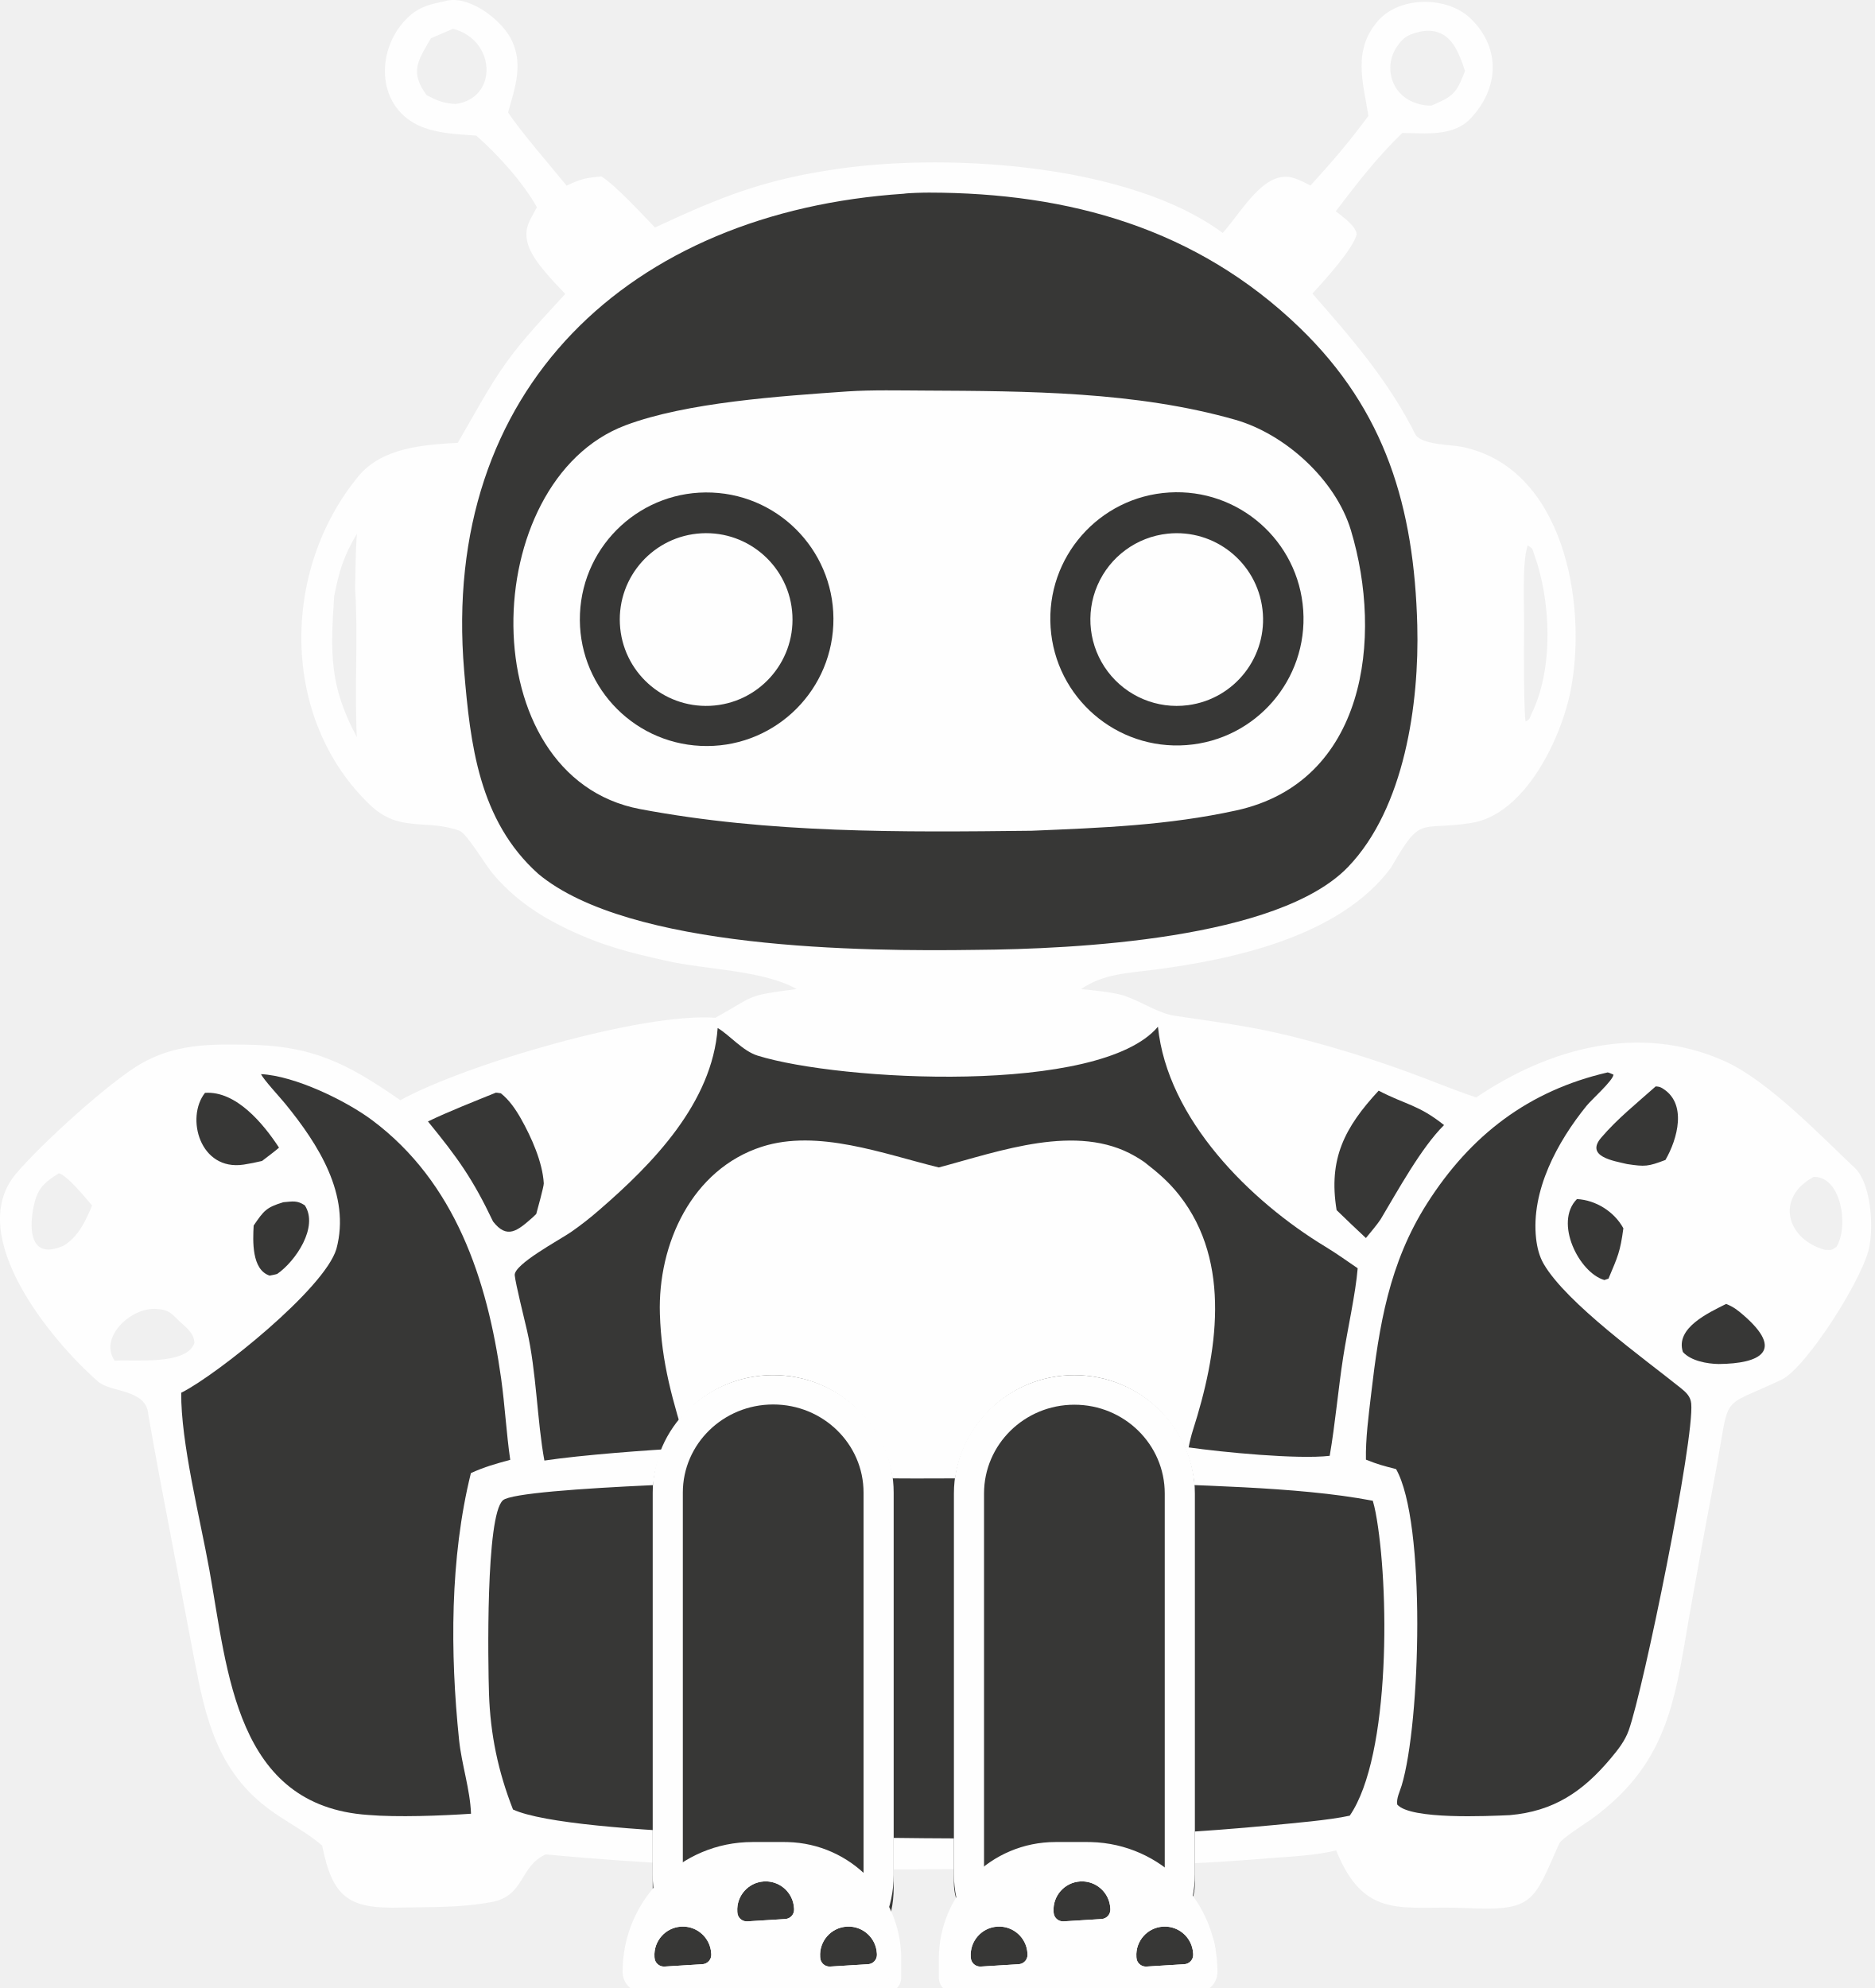
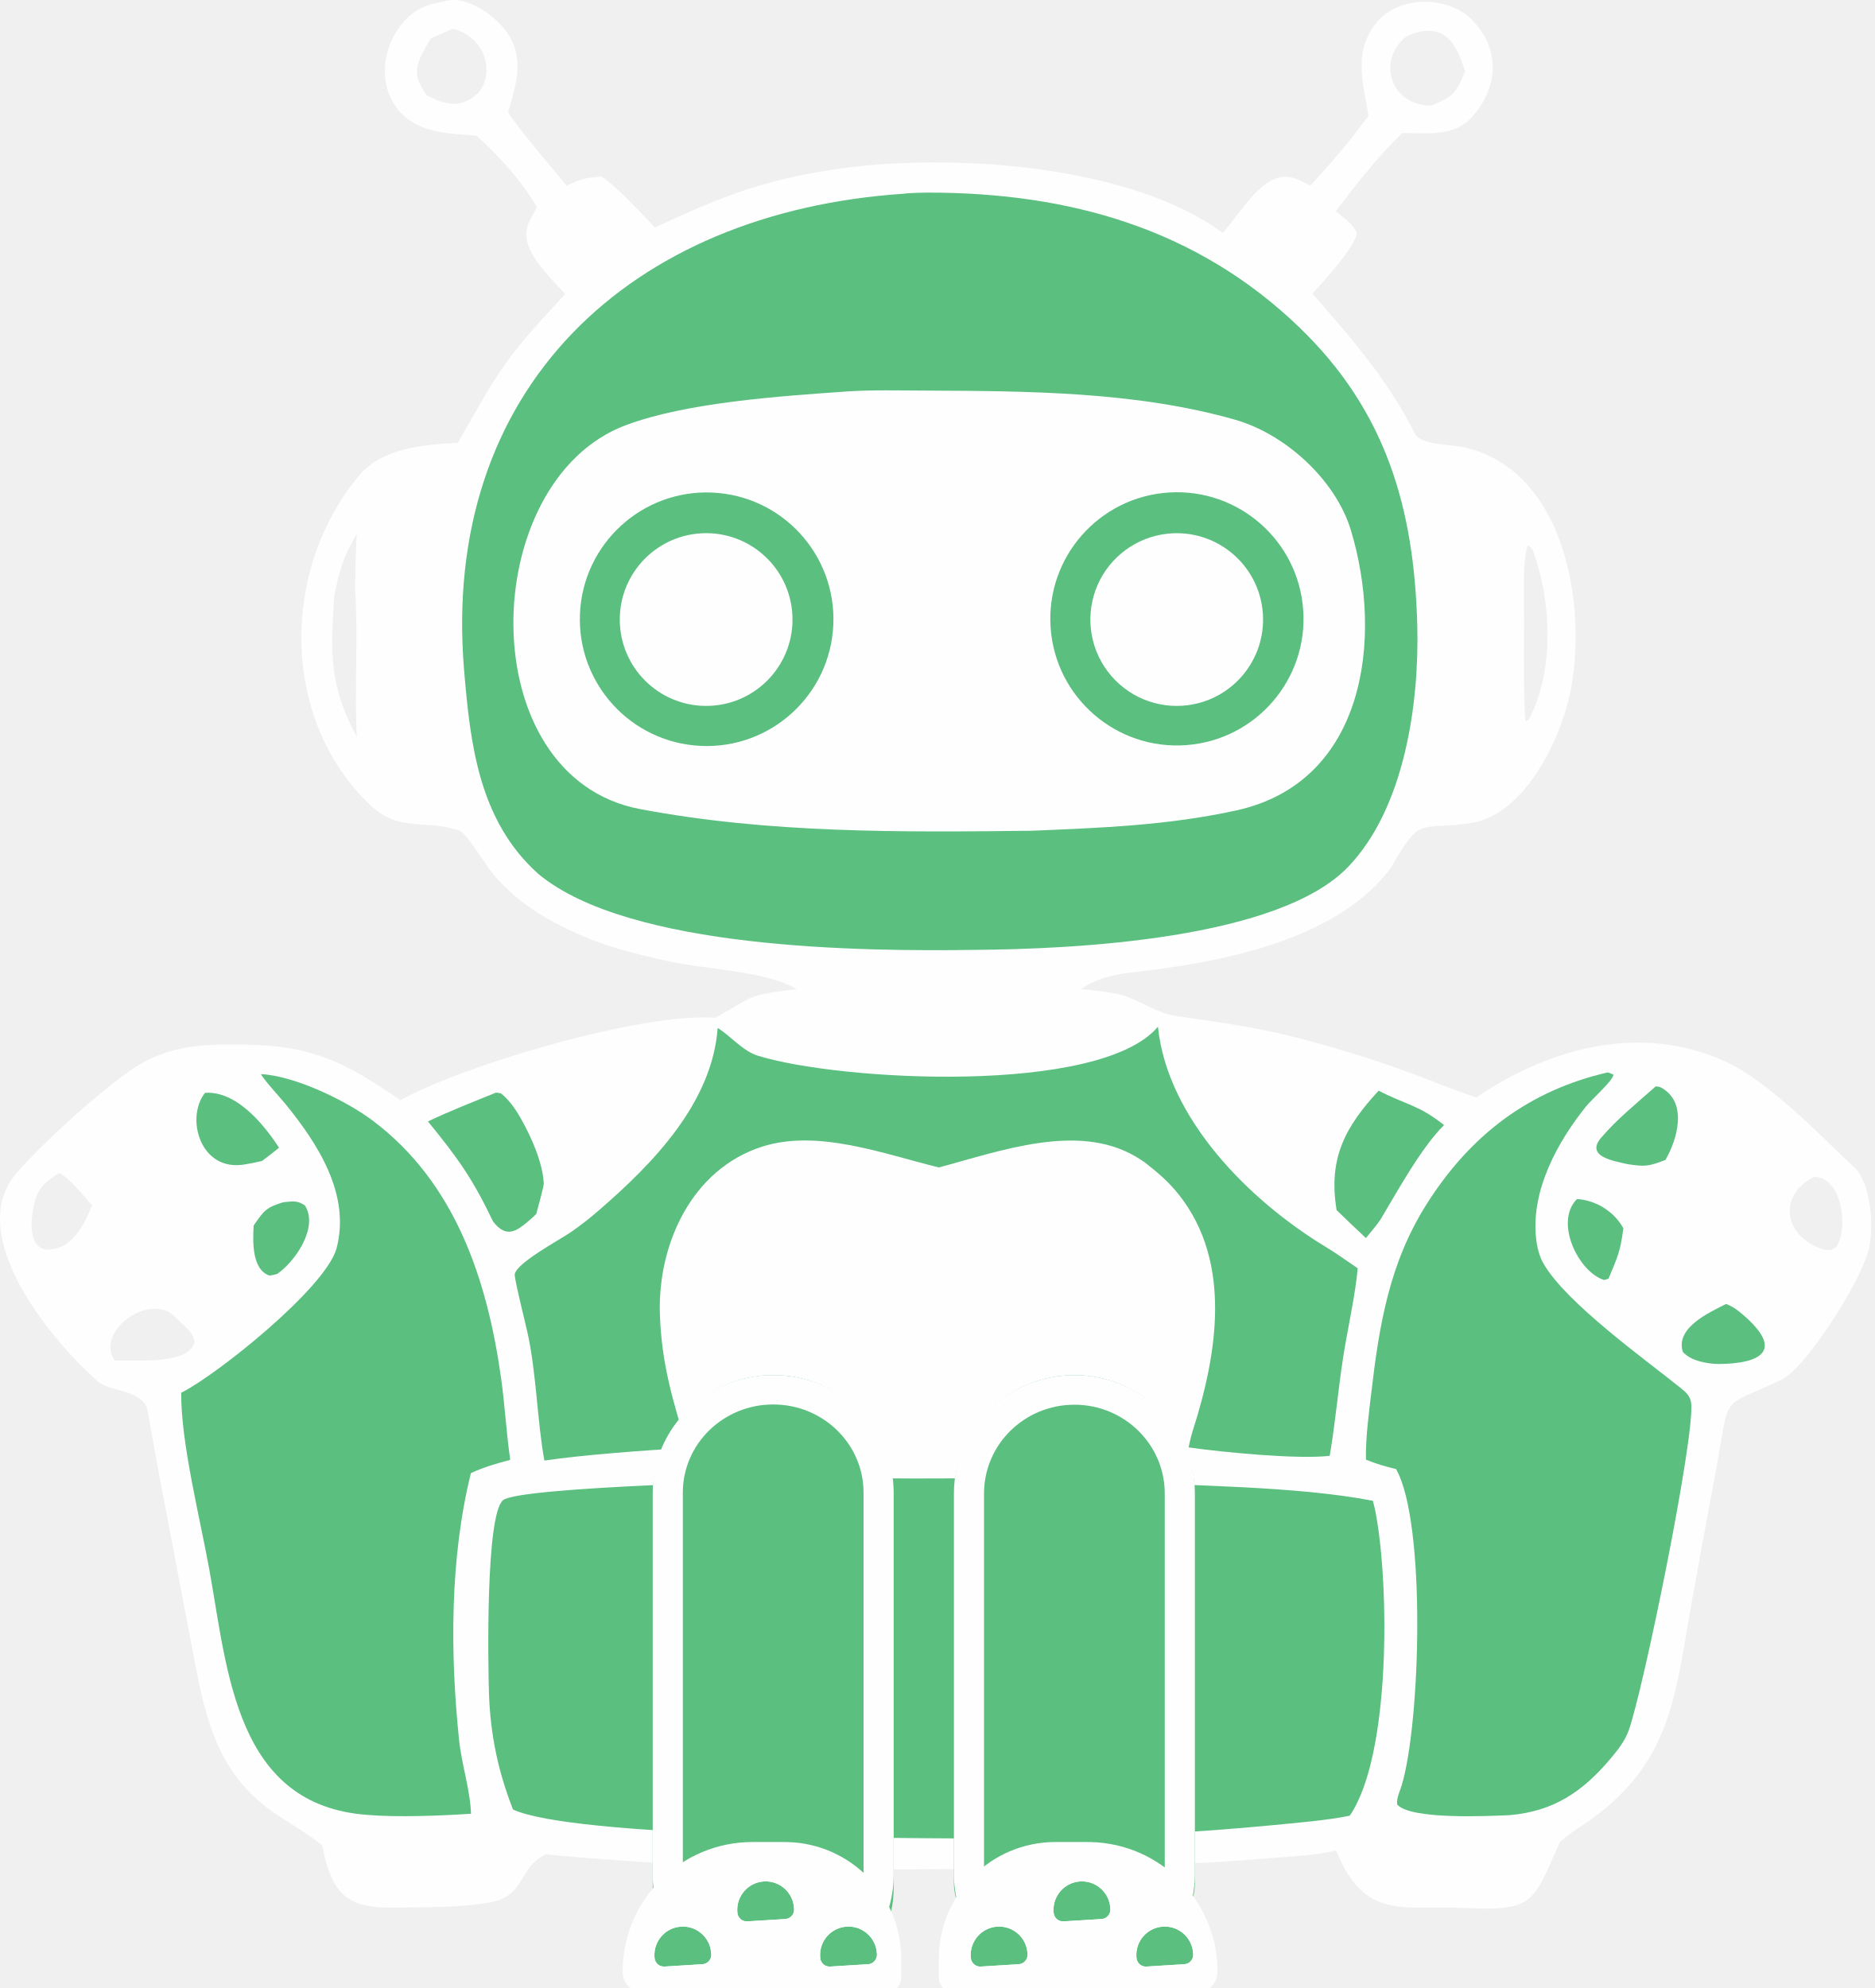
<svg xmlns="http://www.w3.org/2000/svg" width="249" height="264" viewBox="0 0 249 264" fill="none">
  <g clip-path="url(#clip0_3_73)">
    <mask id="mask0_3_73" style="mask-type:luminance" maskUnits="userSpaceOnUse" x="0" y="0" width="249" height="264">
      <path d="M249 0H0V264H249V0Z" fill="white" />
    </mask>
    <g mask="url(#mask0_3_73)">
      <mask id="mask1_3_73" style="mask-type:luminance" maskUnits="userSpaceOnUse" x="0" y="0" width="249" height="264">
        <path d="M249 0H0V264H249V0Z" fill="white" />
      </mask>
      <g mask="url(#mask1_3_73)">
        <path d="M59.078 0.157C62.16 -0.755 66.42 2.493 67.811 5.069C69.584 8.352 68.405 11.634 67.474 14.923C68.997 17.294 73.3 22.259 75.253 24.657C77.139 23.738 77.84 23.624 79.856 23.426C81.752 24.602 85.308 28.477 86.979 30.213C95.965 26.037 101.611 23.774 111.69 22.369C126.463 20.309 150.151 21.881 162.383 30.936C164.397 28.667 166.714 24.696 169.409 23.72C171.225 23.062 172.439 23.852 174.035 24.64C176.927 21.465 179.17 18.856 181.732 15.388C181.005 10.868 179.571 6.555 183.14 2.614C186.16 -0.577 192.347 -0.502 195.42 2.573C199.364 6.521 199.023 11.775 195.3 15.73C193.012 18.161 189.306 17.698 186.227 17.655C182.768 21.023 180.302 24.245 177.39 28.055C178.323 28.796 180.005 29.938 180.175 31.098C179.727 33.06 175.719 37.438 174.291 38.986C179.587 45.025 184.399 50.57 188.018 57.781C188.968 59.087 192.689 59.044 194.136 59.338C207.649 62.089 210.799 80.041 208.622 91.511C207.401 97.943 202.575 108.187 195.338 109.298C188.399 110.363 188.793 108.128 184.734 115.217C177.956 124.376 163.793 127.42 153.104 128.799C149.724 129.235 146.493 129.323 143.556 131.355C145.112 131.497 148.121 131.779 149.491 132.294C151.496 132.98 153.862 134.565 155.959 134.883C161.179 135.674 166.04 136.266 171.196 137.544C176.598 138.884 181.923 140.513 187.15 142.426C190.116 143.493 193.076 144.766 196.049 145.734C205.535 139.32 217.618 135.749 229.114 140.952C234.835 143.542 241.76 150.796 246.325 155.101C248.392 157.053 248.8 162.449 248.31 165.196C247.9 169.1 239.906 181.636 236.63 183.198C228.047 187.288 229.917 184.554 227.746 195.996C226.696 201.548 225.676 207.105 224.686 212.668C222.474 224.921 222.093 233.778 211.325 241.595C210.509 242.143 207.341 244.213 207.086 244.783C203.614 252.528 203.793 253.83 194.626 253.383C186.454 252.985 181.244 255.175 177.446 245.72C174.818 246.408 171.091 246.568 168.292 246.78C162.636 247.26 156.967 247.565 151.292 247.69C124.63 248.47 99.052 248.778 72.467 246.255C68.954 247.848 69.712 251.775 65.272 252.59C61.101 253.358 57.404 253.218 53.275 253.32C46.532 253.488 44.191 252.233 42.784 245.083C39.893 242.613 36.635 241.392 33.573 238.435C27.693 232.756 26.764 225.162 25.265 217.547L21.171 196.028C20.659 193.359 20.192 190.65 19.693 187.846C19.467 184.445 14.731 184.944 13.051 183.487C6.896 178.149 -4.774 164.094 2.102 155.896C5.369 152.002 14.543 143.654 18.763 141.23C20.562 140.208 22.523 139.503 24.561 139.144C27.302 138.648 29.722 138.706 32.442 138.726C41.471 138.791 46.041 141.176 53.165 146.101C61.909 141.305 85.436 134.423 95.001 135.156C100.435 132.178 98.789 132.249 105.798 131.346C101.438 128.845 93.825 128.787 88.58 127.611C83.579 126.491 80.133 125.654 75.363 123.385C71.482 121.538 68.162 119.268 65.401 115.966C64.383 114.749 62.019 110.692 61.005 110.314C56.539 108.704 53.061 110.642 49.131 106.88C37.184 95.44 37.317 75.71 47.593 63.253C50.753 59.423 56.211 59.072 60.798 58.802C62.854 55.288 64.769 51.626 67.128 48.293C69.472 44.979 72.342 42.042 75.069 39.029C73.481 37.358 70.841 34.706 70.151 32.555C69.466 30.419 70.324 29.349 71.307 27.521C69.419 24.174 66.114 20.527 63.249 18.006C60.569 17.822 57.34 17.701 54.988 16.349C49.6 13.252 50.192 5.658 54.56 1.971C55.972 0.78 57.341 0.539 59.078 0.157ZM190.125 14.011C192.619 12.916 193.305 12.625 194.331 9.997C194.408 9.802 194.482 9.607 194.556 9.412C193.593 6.525 192.467 3.615 188.829 4.155C187.152 4.53 186.406 4.817 185.419 6.341C184.681 7.504 184.451 8.918 184.783 10.255C185.095 11.521 185.913 12.604 187.045 13.251C187.828 13.709 189.231 14.106 190.125 14.011ZM57.233 5.079C55.497 8.045 54.377 9.561 56.66 12.632C58.107 13.388 58.844 13.696 60.492 13.809C66.172 13.074 65.9 5.312 60.171 3.824L57.233 5.079ZM15.238 180.698C17.626 180.507 24.768 181.374 25.817 178.351C25.801 176.929 24.519 176.164 23.601 175.233C22.492 174.109 22.148 173.9 20.57 173.813C17.187 173.73 13.129 177.727 15.238 180.698ZM240.867 156.289C235.773 158.982 237.168 164.538 242.365 165.98C243.425 165.974 243.042 166.097 243.88 165.588C245.58 162.848 244.502 156.18 240.867 156.289ZM47.16 78.198C47.211 75.835 47.212 73.203 47.403 70.869C45.634 73.85 45.069 75.739 44.373 79.193C43.88 86.853 43.753 91.099 47.388 97.882C47.065 91.496 47.57 84.209 47.16 78.198ZM8.443 165.421C10.388 164.268 11.378 162.132 12.228 160.086C11.427 159.147 8.874 156.025 7.807 155.807C5.75 157.127 4.94 157.836 4.439 160.373C3.813 163.547 4.15 167.321 8.443 165.421ZM202.882 72.42C202.058 74.858 202.478 81.231 202.402 84.145C202.366 85.519 202.363 95.278 202.62 95.805C203.227 95.455 203.051 95.516 203.413 94.743C206.363 88.684 205.967 79.715 203.709 73.504C203.401 72.659 203.616 72.953 202.882 72.42Z" fill="#FEFEFE" />
-         <path d="M120.02 25.727C120.643 25.62 122.676 25.577 123.376 25.578C141.976 25.593 158.94 30.334 172.588 43.504C184.038 54.553 187.8 67.418 188.218 83.025C188.496 93.429 186.526 107.318 179.035 115.118C169.774 124.761 142.58 126.037 129.64 126.138C114.669 126.363 83.577 126.104 71.493 116.054C63.563 108.954 62.456 98.734 61.64 89.077C58.476 51.648 83.613 28.151 120.02 25.727Z" fill="#373736" />
+         <path d="M120.02 25.727C120.643 25.62 122.676 25.577 123.376 25.578C141.976 25.593 158.94 30.334 172.588 43.504C184.038 54.553 187.8 67.418 188.218 83.025C188.496 93.429 186.526 107.318 179.035 115.118C169.774 124.761 142.58 126.037 129.64 126.138C114.669 126.363 83.577 126.104 71.493 116.054C63.563 108.954 62.456 98.734 61.64 89.077C58.476 51.648 83.613 28.151 120.02 25.727Z" fill="#5BBF80" />
        <path d="M112.577 51.977C115.826 51.766 119.519 51.855 122.794 51.867C136.449 51.938 150.819 51.974 164.034 55.739C170.689 57.635 177.391 63.734 179.405 70.421C183.718 84.735 181.366 103.857 164.183 107.622C155.074 109.618 146.276 109.93 137.011 110.321C119.715 110.519 102.177 110.689 85.005 107.444C62.431 103.177 63.365 63.904 83.058 56.483C91.195 53.417 103.652 52.608 112.577 51.977Z" fill="#FEFEFE" />
-         <path d="M94.562 65.41C103.866 65.807 111.081 73.681 110.666 82.984C110.25 92.287 102.363 99.487 93.061 99.053C83.784 98.621 76.608 90.76 77.022 81.483C77.436 72.205 85.284 65.014 94.562 65.41Z" fill="#373736" />
+         <path d="M94.562 65.41C103.866 65.807 111.081 73.681 110.666 82.984C110.25 92.287 102.363 99.487 93.061 99.053C83.784 98.621 76.608 90.76 77.022 81.483C77.436 72.205 85.284 65.014 94.562 65.41Z" fill="#5BBF80" />
        <path d="M93.149 70.821C99.495 70.472 104.914 75.35 105.233 81.697C105.553 88.045 100.649 93.442 94.3 93.731C87.993 94.018 82.64 89.154 82.323 82.849C82.006 76.543 86.845 71.168 93.149 70.821Z" fill="#FEFEFE" />
-         <path d="M155.277 65.399C164.498 64.838 172.444 71.822 173.072 81.038C173.7 90.255 166.774 98.252 157.562 98.947C148.255 99.649 140.158 92.636 139.523 83.324C138.889 74.012 145.961 65.966 155.277 65.399Z" fill="#373736" />
+         <path d="M155.277 65.399C164.498 64.838 172.444 71.822 173.072 81.038C173.7 90.255 166.774 98.252 157.562 98.947C148.255 99.649 140.158 92.636 139.523 83.324C138.889 74.012 145.961 65.966 155.277 65.399Z" fill="#5BBF80" />
        <path d="M155.069 70.871C161.308 70.213 166.918 74.691 167.659 80.921C168.4 87.151 163.997 92.82 157.777 93.644C153.68 94.187 149.607 92.483 147.117 89.183C144.628 85.883 144.106 81.499 145.753 77.708C147.399 73.917 150.958 71.305 155.069 70.871Z" fill="#FEFEFE" />
-         <path d="M108.487 196.475C112.271 196.185 117.583 196.35 121.519 196.338C130.168 196.313 139.025 196.252 147.643 196.741C158.209 197.34 172.04 197.324 182.312 199.295C182.459 199.812 182.584 200.335 182.686 200.862C184.501 210.402 184.745 233.119 179.249 241.114C176.526 241.718 171.72 242.11 168.809 242.396C159.438 243.292 150.035 243.82 140.622 243.98C138.693 244.183 130.123 244.152 128.038 244.141C117.38 244.086 76.066 243.937 68.128 240.298C66.151 235.258 65.117 230.322 64.94 224.907C64.815 221.07 64.477 201.246 66.796 199.228C68.895 197.403 103.922 196.619 108.487 196.475Z" fill="#373736" />
-         <path d="M213.503 142.412C213.7 142.443 214.071 142.625 214.274 142.712C214.207 143.499 211.383 146.006 210.709 146.836C206.833 151.608 203.29 158.126 203.999 164.482C204.128 165.639 204.423 166.848 205.014 167.86C208.065 173.084 218.443 180.494 223.226 184.342C223.936 184.913 224.509 185.449 224.598 186.389C225.044 191.092 218.283 224.22 216.295 229.793C215.791 231.205 214.868 232.363 213.916 233.499C210.202 237.933 206.336 240.535 200.492 241.046C197.593 241.171 187.323 241.671 185.554 239.637C185.432 238.795 185.889 237.95 186.144 237.107C188.662 228.78 189.403 202.134 185.401 195.09C183.799 194.684 182.945 194.459 181.4 193.837C181.343 191.075 181.759 187.956 182.081 185.203C183.153 176.029 184.467 167.749 189.529 159.798C195.304 150.727 203.012 144.838 213.503 142.412Z" fill="#373736" />
-         <path d="M34.663 142.641C39.141 142.861 45.947 146.151 49.468 148.792C60.459 157.033 64.718 169.938 66.55 183.046C67.057 186.675 67.244 190.307 67.76 193.861C65.76 194.407 64.416 194.772 62.538 195.62C59.742 206.895 59.77 219.53 60.964 231.036C61.308 234.344 62.441 237.662 62.551 240.859C58.602 241.124 52.782 241.349 48.873 241.018C31.294 239.808 30.247 222.015 27.804 208.466C26.59 201.73 23.994 191.494 24.068 184.949L24.194 184.887C28.831 182.528 43.089 171.173 44.677 165.848C46.61 158.665 42.229 151.913 37.898 146.593C37.175 145.706 35.014 143.384 34.663 142.641Z" fill="#373736" />
-         <path d="M95.309 136.514C96.919 137.471 98.623 139.565 100.61 140.184C111.502 143.577 146.086 145.458 153.778 136.347C155.027 148.607 166 159.487 176.019 165.56C177.47 166.439 178.904 167.463 180.304 168.422C180.04 171.726 178.924 176.7 178.381 180.199C177.704 184.558 177.326 189.071 176.587 193.329C172.31 193.825 162.283 192.844 157.856 192.21C157.999 191.449 158.187 190.663 158.423 189.924C161.641 179.869 163.661 167.706 156.625 158.735C155.208 156.929 153.756 155.707 151.947 154.299C151.556 154.03 151.154 153.777 150.742 153.541C143.036 149.076 132.811 152.872 124.674 155.033C117.348 153.237 108.598 149.898 101.187 152.279C91.871 155.273 87.344 165.214 87.634 174.476C87.84 181.068 89.363 186.058 91.27 192.293C86.15 192.54 77.186 193.221 72.296 193.957C71.334 188.752 71.242 182.113 69.988 176.686C69.616 175.074 68.479 170.528 68.358 169.359C68.209 167.91 74.264 164.688 75.808 163.628C77.12 162.718 78.38 161.734 79.582 160.683C86.72 154.512 94.575 146.457 95.309 136.514Z" fill="#373736" />
-         <path d="M65.847 145.103C65.942 145.091 66.387 145.169 66.513 145.187C67.611 146.051 68.471 147.293 69.201 148.589C70.569 151.019 72.055 154.322 72.216 157.149C72.236 157.514 71.356 160.695 71.215 161.212C71.059 161.374 70.897 161.53 70.728 161.679C68.718 163.441 67.352 164.616 65.477 162.21C62.766 156.523 60.804 153.786 56.834 148.925C59.619 147.582 62.959 146.281 65.847 145.103Z" fill="#373736" />
-         <path d="M183.088 144.838C186.786 146.757 188.33 146.676 191.774 149.405C188.744 152.403 185.642 158.091 183.344 161.93C182.861 162.663 181.971 163.697 181.396 164.407C180.086 163.186 178.789 161.951 177.506 160.702C176.376 153.852 178.614 149.668 183.088 144.838Z" fill="#373736" />
-         <path d="M219.878 144.272C220.14 144.286 220.397 144.313 220.631 144.443C224.185 146.424 222.747 151.33 221.174 154.038C218.855 154.921 218.468 154.944 216.089 154.585C214.293 154.159 210.502 153.596 212.64 151.083C214.772 148.578 217.414 146.469 219.878 144.272Z" fill="#373736" />
-         <path d="M27.224 145.127C31.365 144.84 34.98 149.23 37.055 152.404C36.39 152.978 35.511 153.623 34.802 154.171C33.993 154.368 33.176 154.53 32.354 154.657C26.537 155.528 24.626 148.414 27.224 145.127Z" fill="#373736" />
-         <path d="M229.233 173.159C230.189 173.534 230.742 173.964 231.496 174.614C237.062 179.412 233.743 181.086 228.249 181.137C226.711 181.113 224.55 180.724 223.492 179.54C222.457 176.345 226.915 174.329 229.233 173.159Z" fill="#373736" />
-         <path d="M209.423 159.232C211.942 159.366 214.381 160.906 215.588 163.113C215.165 166.262 214.858 166.83 213.613 169.796L213.068 169.986C209.707 169.027 206.345 162.332 209.423 159.232Z" fill="#373736" />
-         <path d="M37.628 159.651C38.908 159.543 39.445 159.386 40.477 160.061C42.349 162.917 39.258 167.487 36.813 169.174C36.551 169.262 36.093 169.339 35.806 169.398C33.408 168.609 33.575 164.783 33.687 162.748C35.046 160.763 35.353 160.343 37.628 159.651Z" fill="#373736" />
-         <path d="M86.682 198.607C86.682 189.771 93.846 182.607 102.682 182.607C111.519 182.607 118.682 189.771 118.682 198.607V250.673C118.682 259.51 111.519 264 102.682 264C93.846 264 86.682 259.51 86.682 250.673V198.607Z" fill="#373736" />
+         <path d="M108.487 196.475C112.271 196.185 117.583 196.35 121.519 196.338C130.168 196.313 139.025 196.252 147.643 196.741C158.209 197.34 172.04 197.324 182.312 199.295C182.459 199.812 182.584 200.335 182.686 200.862C184.501 210.402 184.745 233.119 179.249 241.114C176.526 241.718 171.72 242.11 168.809 242.396C159.438 243.292 150.035 243.82 140.622 243.98C138.693 244.183 130.123 244.152 128.038 244.141C117.38 244.086 76.066 243.937 68.128 240.298C66.151 235.258 65.117 230.322 64.94 224.907C64.815 221.07 64.477 201.246 66.796 199.228C68.895 197.403 103.922 196.619 108.487 196.475Z" fill="#5BBF80" />
+         <path d="M213.503 142.412C213.7 142.443 214.071 142.625 214.274 142.712C214.207 143.499 211.383 146.006 210.709 146.836C206.833 151.608 203.29 158.126 203.999 164.482C204.128 165.639 204.423 166.848 205.014 167.86C208.065 173.084 218.443 180.494 223.226 184.342C223.936 184.913 224.509 185.449 224.598 186.389C225.044 191.092 218.283 224.22 216.295 229.793C215.791 231.205 214.868 232.363 213.916 233.499C210.202 237.933 206.336 240.535 200.492 241.046C197.593 241.171 187.323 241.671 185.554 239.637C185.432 238.795 185.889 237.95 186.144 237.107C188.662 228.78 189.403 202.134 185.401 195.09C183.799 194.684 182.945 194.459 181.4 193.837C181.343 191.075 181.759 187.956 182.081 185.203C183.153 176.029 184.467 167.749 189.529 159.798C195.304 150.727 203.012 144.838 213.503 142.412Z" fill="#5BBF80" />
+         <path d="M34.663 142.641C39.141 142.861 45.947 146.151 49.468 148.792C60.459 157.033 64.718 169.938 66.55 183.046C67.057 186.675 67.244 190.307 67.76 193.861C65.76 194.407 64.416 194.772 62.538 195.62C59.742 206.895 59.77 219.53 60.964 231.036C61.308 234.344 62.441 237.662 62.551 240.859C58.602 241.124 52.782 241.349 48.873 241.018C31.294 239.808 30.247 222.015 27.804 208.466C26.59 201.73 23.994 191.494 24.068 184.949L24.194 184.887C28.831 182.528 43.089 171.173 44.677 165.848C46.61 158.665 42.229 151.913 37.898 146.593C37.175 145.706 35.014 143.384 34.663 142.641Z" fill="#5BBF80" />
+         <path d="M95.309 136.514C96.919 137.471 98.623 139.565 100.61 140.184C111.502 143.577 146.086 145.458 153.778 136.347C155.027 148.607 166 159.487 176.019 165.56C177.47 166.439 178.904 167.463 180.304 168.422C180.04 171.726 178.924 176.7 178.381 180.199C177.704 184.558 177.326 189.071 176.587 193.329C172.31 193.825 162.283 192.844 157.856 192.21C157.999 191.449 158.187 190.663 158.423 189.924C161.641 179.869 163.661 167.706 156.625 158.735C155.208 156.929 153.756 155.707 151.947 154.299C151.556 154.03 151.154 153.777 150.742 153.541C143.036 149.076 132.811 152.872 124.674 155.033C117.348 153.237 108.598 149.898 101.187 152.279C91.871 155.273 87.344 165.214 87.634 174.476C87.84 181.068 89.363 186.058 91.27 192.293C86.15 192.54 77.186 193.221 72.296 193.957C71.334 188.752 71.242 182.113 69.988 176.686C69.616 175.074 68.479 170.528 68.358 169.359C68.209 167.91 74.264 164.688 75.808 163.628C77.12 162.718 78.38 161.734 79.582 160.683C86.72 154.512 94.575 146.457 95.309 136.514Z" fill="#5BBF80" />
+         <path d="M65.847 145.103C65.942 145.091 66.388 145.169 66.513 145.187C67.612 146.051 68.471 147.293 69.201 148.589C70.569 151.019 72.055 154.322 72.216 157.149C72.237 157.514 71.356 160.695 71.215 161.212C71.059 161.374 70.897 161.53 70.728 161.679C68.719 163.441 67.352 164.616 65.478 162.21C62.767 156.523 60.804 153.786 56.834 148.925C59.619 147.582 62.959 146.281 65.847 145.103Z" fill="#5BBF80" />
+         <path d="M183.088 144.838C186.786 146.757 188.33 146.676 191.774 149.405C188.744 152.403 185.642 158.091 183.344 161.93C182.861 162.663 181.971 163.697 181.396 164.407C180.086 163.186 178.789 161.951 177.506 160.702C176.376 153.852 178.614 149.668 183.088 144.838Z" fill="#5BBF80" />
+         <path d="M219.878 144.272C220.14 144.286 220.397 144.313 220.631 144.443C224.185 146.424 222.747 151.33 221.174 154.038C218.855 154.921 218.468 154.944 216.089 154.585C214.293 154.159 210.502 153.596 212.64 151.083C214.772 148.578 217.414 146.469 219.878 144.272Z" fill="#5BBF80" />
+         <path d="M27.224 145.127C31.365 144.84 34.98 149.23 37.054 152.404C36.39 152.978 35.511 153.623 34.802 154.171C33.993 154.368 33.176 154.53 32.354 154.657C26.537 155.528 24.626 148.414 27.224 145.127Z" fill="#5BBF80" />
+         <path d="M229.233 173.159C230.189 173.534 230.742 173.964 231.496 174.614C237.062 179.412 233.743 181.086 228.249 181.137C226.711 181.113 224.55 180.724 223.492 179.54C222.457 176.345 226.915 174.329 229.233 173.159Z" fill="#5BBF80" />
+         <path d="M209.423 159.232C211.942 159.366 214.381 160.906 215.588 163.113C215.165 166.262 214.858 166.83 213.613 169.796L213.068 169.986C209.707 169.027 206.345 162.332 209.423 159.232Z" fill="#5BBF80" />
+         <path d="M37.628 159.651C38.908 159.543 39.445 159.386 40.477 160.061C42.349 162.917 39.258 167.487 36.813 169.174C36.551 169.262 36.093 169.339 35.806 169.398C33.408 168.609 33.575 164.783 33.687 162.748C35.046 160.763 35.353 160.343 37.628 159.651Z" fill="#5BBF80" />
+         <path d="M86.682 198.607C86.682 189.771 93.846 182.607 102.682 182.607C111.519 182.607 118.682 189.771 118.682 198.607V250.673C118.682 259.51 111.519 264 102.682 264C93.846 264 86.682 259.51 86.682 250.673V198.607Z" fill="#5BBF80" />
        <path d="M114.682 249V198.214C114.682 191.75 109.31 186.509 102.682 186.509C96.055 186.509 90.682 191.75 90.682 198.214V249C90.682 255.465 96.055 260.706 102.682 260.706V264.607C93.846 264.607 86.682 257.62 86.682 249V198.214C86.682 189.595 93.846 182.607 102.682 182.607C111.519 182.607 118.682 189.595 118.682 198.214V249C118.682 257.62 111.519 264.607 102.682 264.607V260.706C109.31 260.706 114.682 255.465 114.682 249Z" fill="#FEFEFE" />
-         <path d="M126.682 198.611C126.682 189.774 133.846 182.611 142.682 182.611C151.519 182.611 158.682 189.774 158.682 198.611V250.066C158.682 258.903 142.682 263 142.682 263C142.682 263 126.682 258.903 126.682 250.066V198.611Z" fill="#373736" />
+         <path d="M126.682 198.611C126.682 189.774 133.846 182.611 142.682 182.611C151.519 182.611 158.682 189.774 158.682 198.611V250.066C158.682 258.903 142.682 263 142.682 263C142.682 263 126.682 258.903 126.682 250.066V198.611Z" fill="#5BBF80" />
        <path d="M154.682 248.89V198.332C154.682 191.82 149.31 186.541 142.682 186.541C136.055 186.541 130.682 191.82 130.682 198.332V248.89C130.682 255.402 136.055 260.681 142.682 260.681V263C133.846 263 126.682 257.572 126.682 248.89V198.332C126.682 189.649 133.846 182.611 142.682 182.611C151.519 182.611 158.682 189.649 158.682 198.332V248.89C158.682 257.572 151.519 263 142.682 263V260.681C149.31 260.681 154.682 255.402 154.682 248.89Z" fill="#FEFEFE" />
        <path d="M126.682 264.615C125.647 264.615 124.795 263.828 124.693 262.819L124.682 262.615V260.104C124.682 251.55 131.617 244.615 140.171 244.615H144.441L144.886 244.621C154.203 244.857 161.682 252.483 161.682 261.856C161.682 263.38 160.447 264.615 158.924 264.615H126.682ZM137.5 252.5C137.372 244.746 142.785 248 135 248L134 249.5C127.103 249.5 143.5 240.602 143.5 247.5L137.5 252.5Z" fill="#FEFEFE" />
-         <path d="M128.916 259.849C128.787 257.768 130.369 255.977 132.449 255.848C134.53 255.72 136.321 257.302 136.45 259.382L136.458 259.515C136.501 260.205 135.976 260.798 135.287 260.841L130.249 261.152C129.56 261.195 128.966 260.671 128.924 259.982L128.916 259.849Z" fill="#373736" />
+         <path d="M128.916 259.849C128.787 257.768 130.369 255.977 132.449 255.848C134.53 255.72 136.321 257.302 136.45 259.382L136.458 259.515C136.501 260.205 135.976 260.798 135.287 260.841L130.249 261.152C129.56 261.195 128.966 260.671 128.924 259.982L128.916 259.849Z" fill="#5BBF80" />
        <path d="M128.924 259.981C128.964 260.627 129.488 261.129 130.121 261.154L130.249 261.153L135.287 260.841L135.414 260.826C135.998 260.73 136.436 260.234 136.459 259.643L136.458 259.515L136.45 259.382C136.325 257.367 134.64 255.819 132.644 255.841L132.45 255.848C130.369 255.977 128.787 257.768 128.916 259.849L128.924 259.981ZM139.452 259.33C139.597 261.673 137.815 263.69 135.472 263.835L130.434 264.147C128.091 264.292 126.075 262.509 125.93 260.167L125.921 260.034C125.69 256.3 128.53 253.085 132.264 252.854C135.998 252.623 139.213 255.463 139.444 259.197L139.452 259.33Z" fill="#FEFEFE" />
        <path d="M94.182 249.615C94.182 242.718 111.091 247.615 104.194 247.615H99.924C92.139 247.615 115.811 254.103 115.682 261.856L107.182 261.615L94.182 249.615ZM119.682 262.615L119.672 262.819C119.569 263.828 118.718 264.615 117.682 264.615H85.441L85.159 264.601C83.768 264.459 82.682 263.285 82.682 261.856C82.683 252.334 90.402 244.615 99.924 244.615H104.194L104.594 244.62C112.963 244.832 119.682 251.683 119.682 260.104V262.615Z" fill="#FEFEFE" />
-         <path d="M86.915 259.849C86.787 257.768 88.369 255.977 90.449 255.848C92.53 255.72 94.321 257.302 94.45 259.382L94.458 259.515C94.501 260.205 93.976 260.798 93.287 260.841L88.249 261.152C87.56 261.195 86.966 260.671 86.924 259.982L86.915 259.849Z" fill="#373736" />
+         <path d="M86.915 259.849C86.787 257.768 88.369 255.977 90.449 255.848C92.53 255.72 94.321 257.302 94.45 259.382L94.458 259.515C94.501 260.205 93.976 260.798 93.287 260.841L88.249 261.152C87.56 261.195 86.966 260.671 86.924 259.982L86.915 259.849Z" fill="#5BBF80" />
        <path d="M86.924 259.981C86.964 260.627 87.488 261.129 88.121 261.154L88.249 261.153L93.287 260.841L93.414 260.826C93.998 260.73 94.436 260.234 94.459 259.643L94.458 259.515L94.45 259.382C94.325 257.367 92.641 255.819 90.644 255.841L90.45 255.848C88.369 255.977 86.787 257.768 86.916 259.849L86.924 259.981ZM97.453 259.33C97.598 261.673 95.815 263.69 93.472 263.835L88.434 264.147C86.091 264.292 84.075 262.509 83.93 260.167L83.921 260.034C83.69 256.3 86.53 253.085 90.264 252.854C93.999 252.623 97.213 255.463 97.444 259.197L97.453 259.33Z" fill="#FEFEFE" />
-         <path d="M139.916 253.849C139.787 251.768 141.369 249.977 143.449 249.848C145.53 249.72 147.321 251.302 147.45 253.382L147.458 253.515C147.501 254.204 146.976 254.798 146.287 254.84L141.249 255.152C140.56 255.195 139.966 254.671 139.924 253.982L139.916 253.849Z" fill="#373736" />
+         <path d="M139.916 253.849C139.787 251.768 141.369 249.977 143.449 249.848C145.53 249.72 147.321 251.302 147.45 253.382L147.458 253.515C147.501 254.204 146.976 254.798 146.287 254.84L141.249 255.152C140.56 255.195 139.966 254.671 139.924 253.982L139.916 253.849Z" fill="#5BBF80" />
        <path d="M139.924 253.981C139.964 254.627 140.488 255.129 141.121 255.154L141.249 255.153L146.287 254.841L146.414 254.826C146.998 254.73 147.436 254.234 147.459 253.643L147.458 253.515L147.45 253.382C147.325 251.367 145.64 249.819 143.644 249.841L143.45 249.848C141.369 249.977 139.787 251.768 139.916 253.849L139.924 253.981ZM150.452 253.33C150.597 255.673 148.815 257.69 146.472 257.835L141.434 258.147C139.091 258.292 137.075 256.509 136.93 254.167L136.921 254.034C136.69 250.3 139.53 247.085 143.264 246.854C146.998 246.623 150.213 249.463 150.444 253.197L150.452 253.33Z" fill="#FEFEFE" />
-         <path d="M97.915 253.849C97.787 251.768 99.369 249.977 101.449 249.848C103.53 249.72 105.321 251.302 105.45 253.382L105.458 253.515C105.501 254.204 104.976 254.798 104.287 254.84L99.249 255.152C98.56 255.195 97.966 254.671 97.924 253.982L97.915 253.849Z" fill="#373736" />
+         <path d="M97.915 253.849C97.787 251.768 99.369 249.977 101.449 249.848C103.53 249.72 105.321 251.302 105.45 253.382L105.458 253.515C105.501 254.204 104.976 254.798 104.287 254.84L99.249 255.152C98.56 255.195 97.966 254.671 97.924 253.982L97.915 253.849Z" fill="#5BBF80" />
        <path d="M97.924 253.981C97.964 254.627 98.488 255.129 99.121 255.154L99.249 255.153L104.287 254.841L104.414 254.826C104.998 254.73 105.436 254.234 105.459 253.643L105.458 253.515L105.45 253.382C105.325 251.367 103.64 249.819 101.644 249.841L101.45 249.848C99.369 249.977 97.787 251.768 97.916 253.849L97.924 253.981ZM108.452 253.33C108.597 255.673 106.815 257.69 104.472 257.835L99.434 258.147C97.091 258.292 95.075 256.509 94.93 254.167L94.921 254.034C94.69 250.3 97.53 247.085 101.264 246.854C104.998 246.623 108.213 249.463 108.444 253.197L108.452 253.33Z" fill="#FEFEFE" />
-         <path d="M150.916 259.849C150.787 257.768 152.369 255.977 154.449 255.848C156.53 255.72 158.321 257.302 158.45 259.382L158.458 259.515C158.501 260.205 157.976 260.798 157.287 260.841L152.249 261.152C151.56 261.195 150.966 260.671 150.924 259.982L150.916 259.849Z" fill="#373736" />
+         <path d="M150.916 259.849C150.787 257.768 152.369 255.977 154.449 255.848C156.53 255.72 158.321 257.302 158.45 259.382L158.458 259.515C158.501 260.205 157.976 260.798 157.287 260.841L152.249 261.152C151.56 261.195 150.966 260.671 150.924 259.982L150.916 259.849Z" fill="#5BBF80" />
        <path d="M150.924 259.981C150.964 260.627 151.488 261.129 152.121 261.154L152.249 261.153L157.287 260.841L157.414 260.826C157.998 260.73 158.436 260.234 158.459 259.643L158.458 259.515L158.45 259.382C158.325 257.367 156.64 255.819 154.644 255.841L154.45 255.848C152.369 255.977 150.787 257.768 150.916 259.849L150.924 259.981ZM161.452 259.33C161.597 261.673 159.815 263.69 157.472 263.835L152.434 264.147C150.091 264.292 148.075 262.509 147.93 260.167L147.921 260.034C147.69 256.3 150.53 253.085 154.264 252.854C157.998 252.623 161.213 255.463 161.444 259.197L161.452 259.33Z" fill="#FEFEFE" />
-         <path d="M108.916 259.849C108.787 257.768 110.369 255.977 112.449 255.848C114.53 255.72 116.321 257.302 116.45 259.382L116.458 259.515C116.501 260.205 115.976 260.798 115.287 260.841L110.249 261.152C109.56 261.195 108.966 260.671 108.924 259.982L108.916 259.849Z" fill="#373736" />
+         <path d="M108.916 259.849C108.787 257.768 110.369 255.977 112.449 255.848C114.53 255.72 116.321 257.302 116.45 259.382L116.458 259.515C116.501 260.205 115.976 260.798 115.287 260.841L110.249 261.152C109.56 261.195 108.966 260.671 108.924 259.982L108.916 259.849Z" fill="#5BBF80" />
        <path d="M108.924 259.981C108.964 260.627 109.488 261.129 110.121 261.154L110.249 261.153L115.287 260.841L115.414 260.826C115.998 260.73 116.436 260.234 116.459 259.643L116.458 259.515L116.45 259.382C116.325 257.367 114.64 255.819 112.644 255.841L112.45 255.848C110.369 255.977 108.787 257.768 108.916 259.849L108.924 259.981ZM119.452 259.33C119.597 261.673 117.815 263.69 115.472 263.835L110.434 264.147C108.091 264.292 106.075 262.509 105.93 260.167L105.921 260.034C105.69 256.3 108.53 253.085 112.264 252.854C115.998 252.623 119.213 255.463 119.444 259.197L119.452 259.33Z" fill="#FEFEFE" />
      </g>
    </g>
  </g>
  <defs>
    <clipPath id="clip0_3_73">
      <rect width="249" height="264" fill="white" />
    </clipPath>
  </defs>
</svg>
